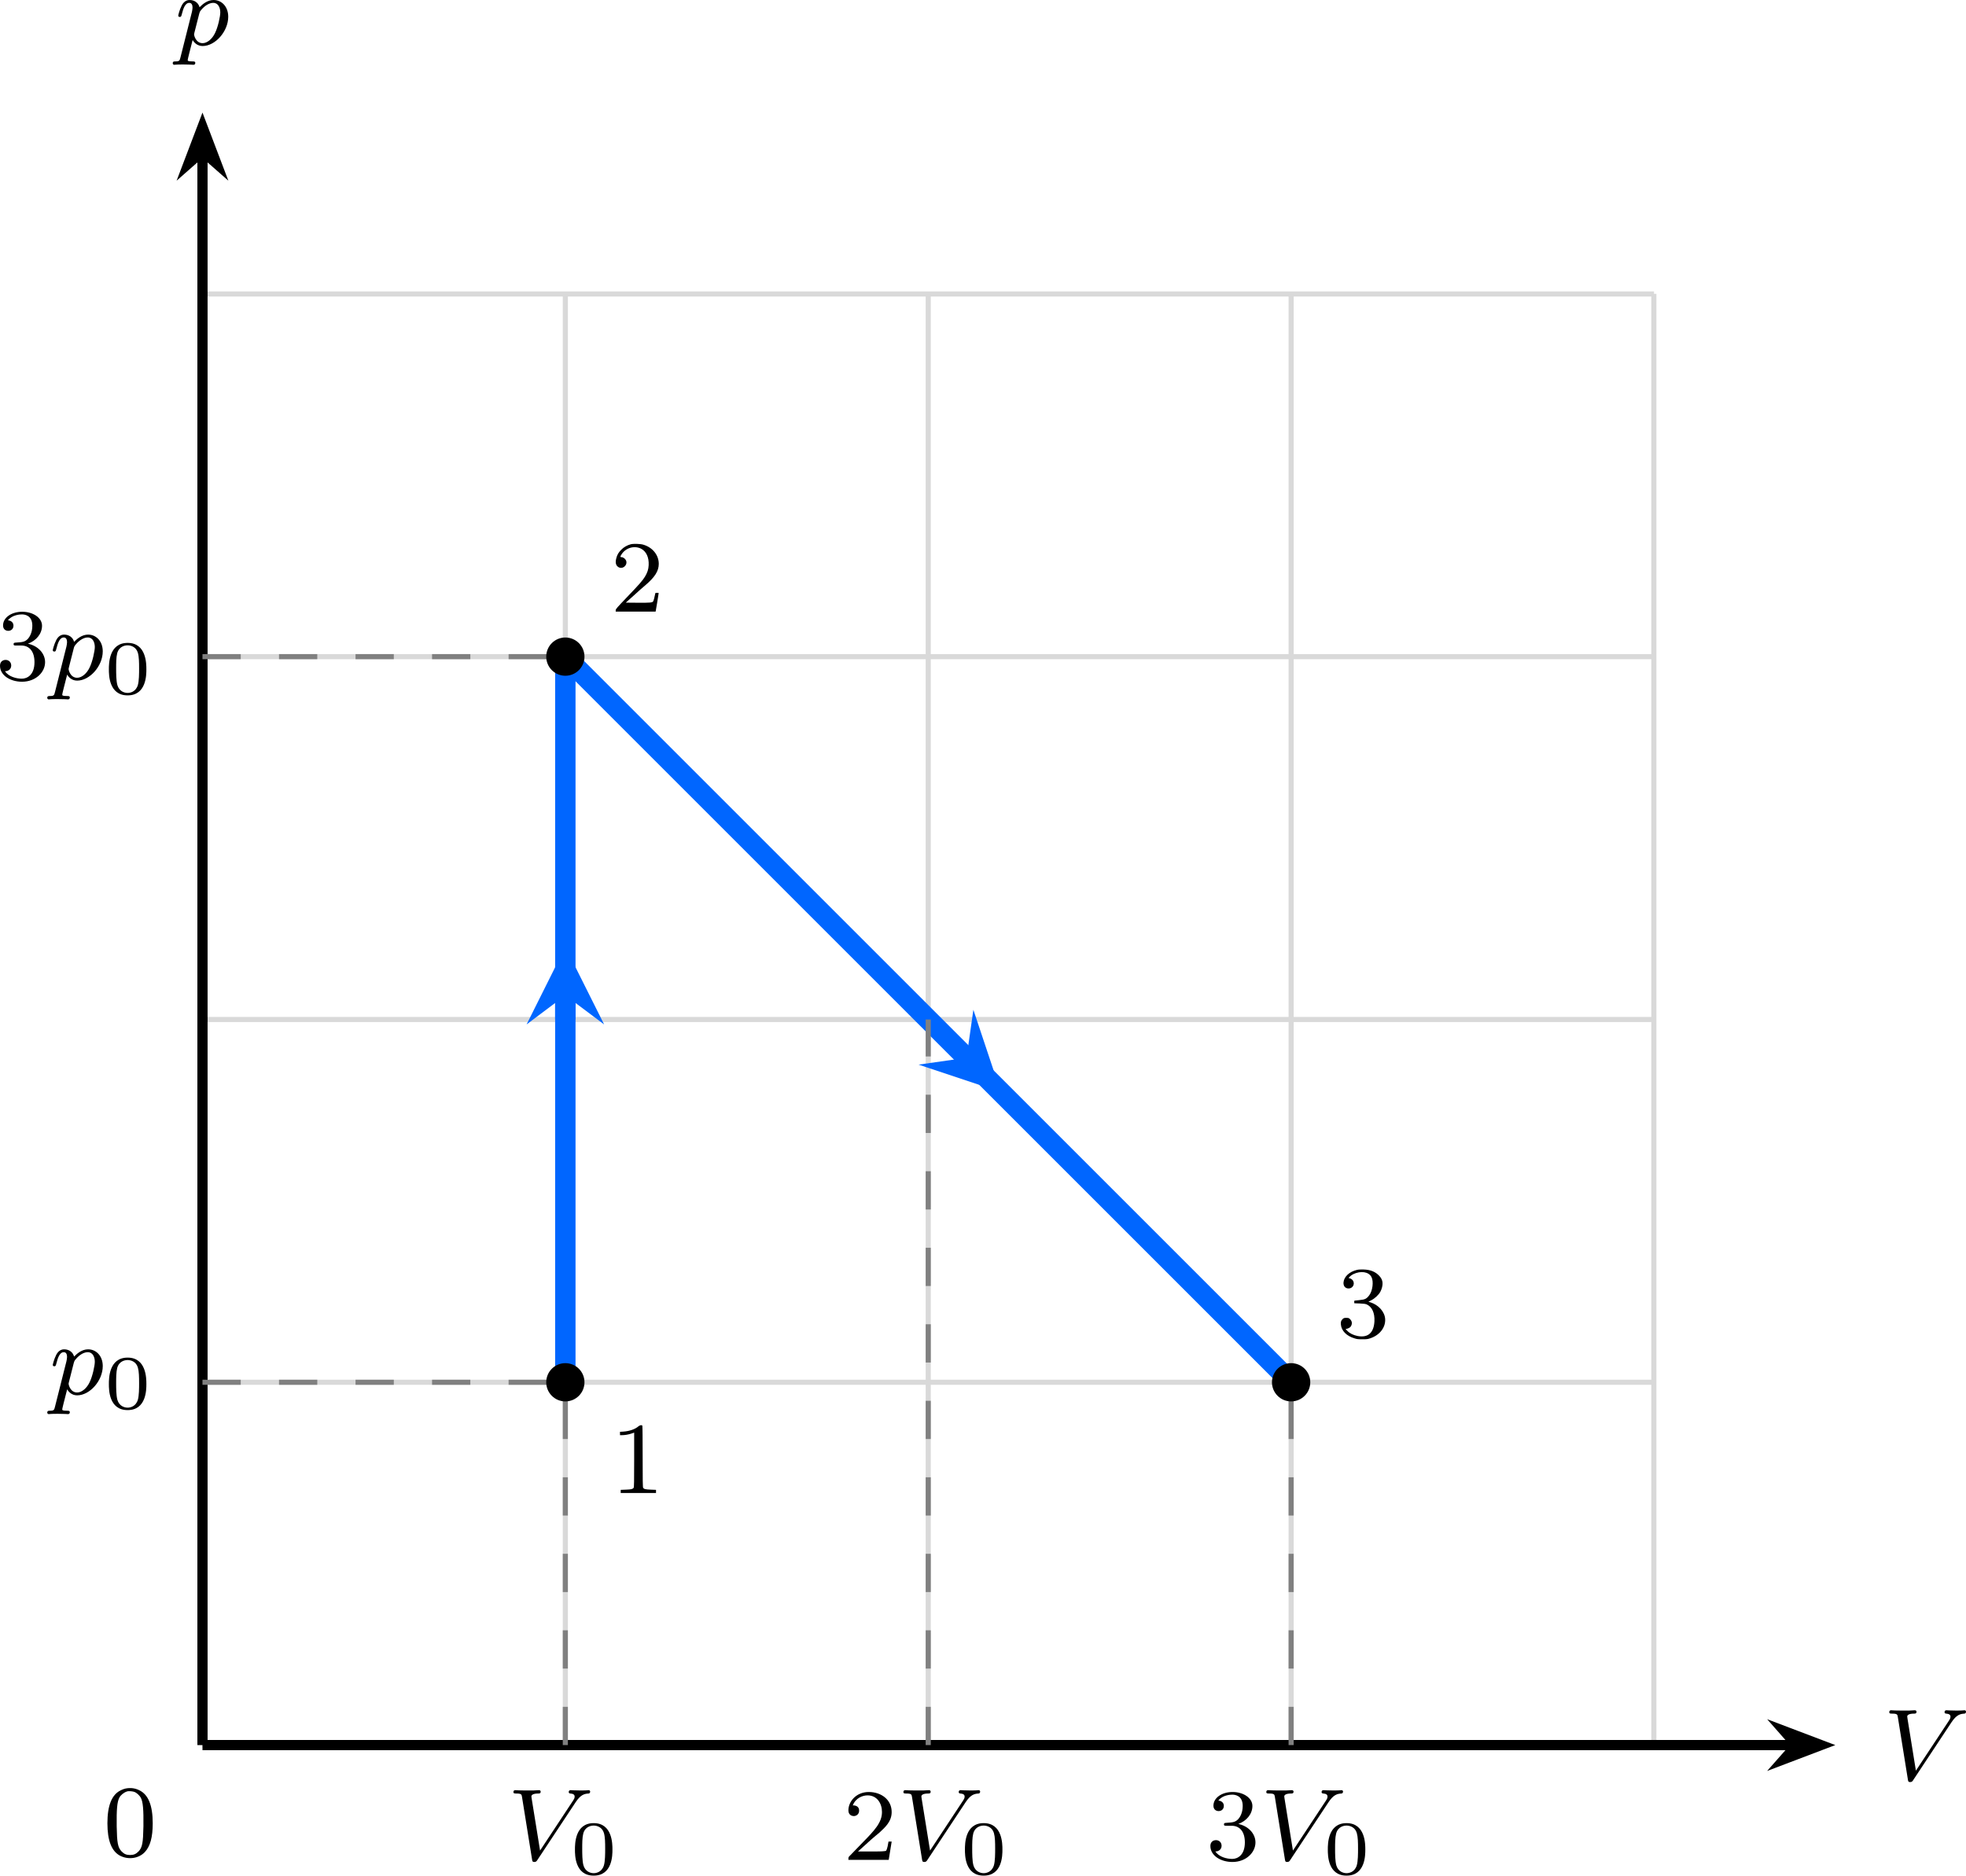
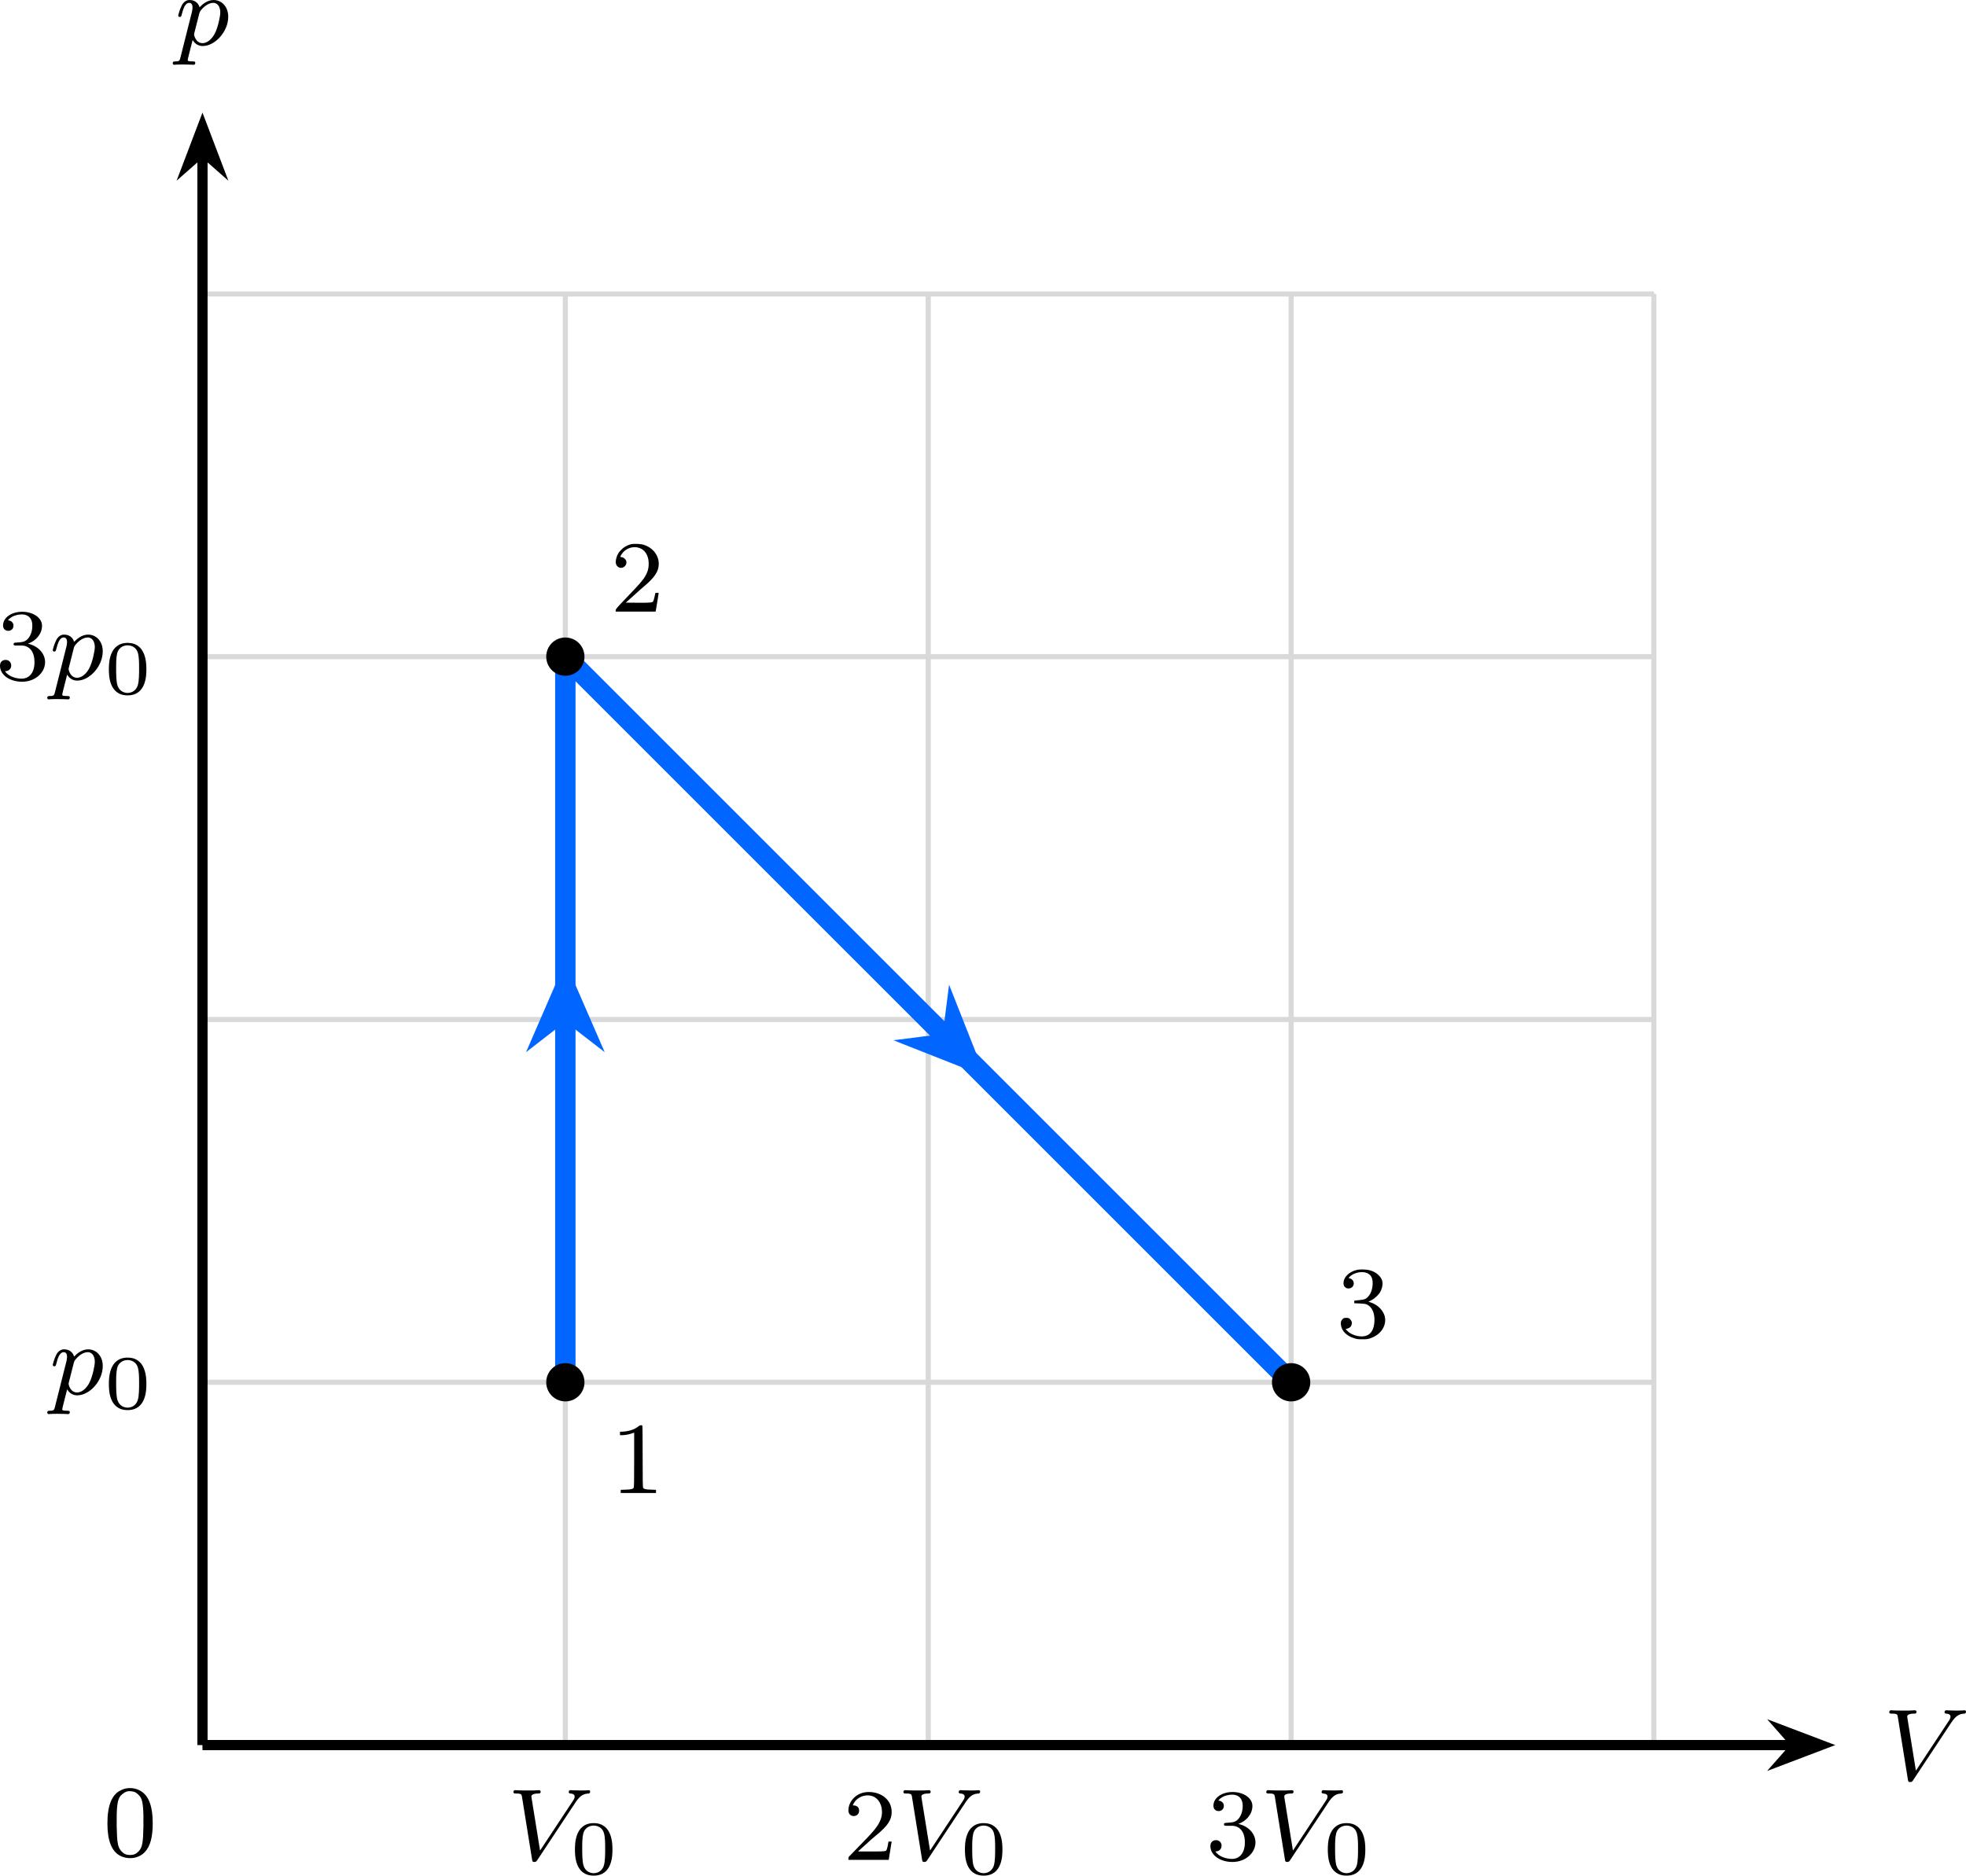
<svg xmlns="http://www.w3.org/2000/svg" xmlns:xlink="http://www.w3.org/1999/xlink" version="1.1" width="199.648pt" height="190.504pt" viewBox="-66.337 -66.773 153.575 146.541">
  <defs>
    <path id="g2-50" d="M2.248-1.626C2.375-1.745 2.71-2.008 2.837-2.12C3.332-2.574 3.802-3.013 3.802-3.738C3.802-4.686 3.005-5.3 2.008-5.3C1.052-5.3 .422-4.575 .422-3.866C.422-3.475 .733-3.419 .845-3.419C1.012-3.419 1.259-3.539 1.259-3.842C1.259-4.256 .861-4.256 .765-4.256C.996-4.838 1.53-5.037 1.921-5.037C2.662-5.037 3.045-4.407 3.045-3.738C3.045-2.909 2.463-2.303 1.522-1.339L.518-.303C.422-.215 .422-.199 .422 0H3.571L3.802-1.427H3.555C3.531-1.267 3.467-.869 3.371-.717C3.324-.654 2.718-.654 2.59-.654H1.172L2.248-1.626Z" />
    <path id="g2-51" d="M2.016-2.662C2.646-2.662 3.045-2.2 3.045-1.363C3.045-.367 2.479-.072 2.056-.072C1.618-.072 1.02-.231 .741-.654C1.028-.654 1.227-.837 1.227-1.1C1.227-1.355 1.044-1.538 .789-1.538C.574-1.538 .351-1.403 .351-1.084C.351-.327 1.164 .167 2.072 .167C3.132 .167 3.873-.566 3.873-1.363C3.873-2.024 3.347-2.63 2.534-2.805C3.164-3.029 3.634-3.571 3.634-4.208S2.917-5.3 2.088-5.3C1.235-5.3 .59-4.838 .59-4.232C.59-3.937 .789-3.81 .996-3.81C1.243-3.81 1.403-3.985 1.403-4.216C1.403-4.511 1.148-4.623 .972-4.631C1.307-5.069 1.921-5.093 2.064-5.093C2.271-5.093 2.877-5.029 2.877-4.208C2.877-3.65 2.646-3.316 2.534-3.188C2.295-2.941 2.112-2.925 1.626-2.893C1.474-2.885 1.411-2.877 1.411-2.774C1.411-2.662 1.482-2.662 1.618-2.662H2.016Z" />
    <path id="g1-48" d="M3.288-1.907C3.288-2.343 3.288-3.975 1.823-3.975S.359-2.343 .359-1.907C.359-1.476 .359 .126 1.823 .126S3.288-1.476 3.288-1.907ZM1.823-.066C1.572-.066 1.166-.185 1.022-.681C.927-1.028 .927-1.614 .927-1.985C.927-2.385 .927-2.845 1.01-3.168C1.16-3.706 1.614-3.784 1.823-3.784C2.098-3.784 2.493-3.652 2.624-3.198C2.714-2.881 2.72-2.445 2.72-1.985C2.72-1.602 2.72-.998 2.618-.664C2.451-.143 2.02-.066 1.823-.066Z" />
    <path id="g3-48" d="M1.753-5.268C1.666-5.252 1.498-5.197 1.379-5.133C.669-4.798 .327-3.945 .327-2.55C.327-1.196 .654-.367 1.315-.016C1.969 .319 2.782 .199 3.252-.303C3.674-.757 3.866-1.467 3.866-2.55C3.866-3.945 3.523-4.798 2.813-5.133C2.479-5.3 2.128-5.34 1.753-5.268ZM2.487-4.981C2.654-4.894 2.861-4.694 2.933-4.551C3.108-4.224 3.156-3.626 3.14-2.319C3.116-1.012 3.053-.669 2.766-.359C2.566-.151 2.383-.072 2.096-.072S1.626-.151 1.427-.359C1.14-.669 1.076-1.012 1.052-2.319C1.036-3.626 1.084-4.224 1.259-4.551C1.355-4.75 1.618-4.965 1.857-5.037C1.993-5.085 2.343-5.053 2.487-4.981Z" />
    <path id="g3-49" d="M2.192-5.22C1.929-4.989 1.482-4.838 1.02-4.806L.749-4.79V-4.655V-4.527H.901C1.124-4.527 1.419-4.575 1.65-4.655L1.857-4.726V-2.59C1.857-.964 1.849-.446 1.817-.414C1.737-.311 1.634-.287 1.219-.271L.805-.255V-.135V-.008H2.184H3.563V-.135V-.255L3.148-.271C2.742-.287 2.63-.311 2.558-.414C2.527-.446 2.519-1.02 2.519-2.837C2.519-4.144 2.511-5.236 2.495-5.26C2.471-5.34 2.303-5.316 2.192-5.22Z" />
    <path id="g3-50" d="M1.586-5.26C1.315-5.189 1.044-5.037 .853-4.838C.646-4.639 .526-4.439 .462-4.176C.367-3.826 .422-3.602 .63-3.475C.98-3.26 1.411-3.69 1.196-4.041C1.124-4.16 .972-4.256 .861-4.256S.757-4.296 .869-4.471C1.196-4.981 1.857-5.181 2.391-4.918C2.798-4.71 3.021-4.24 2.989-3.626C2.973-3.3 2.893-3.053 2.702-2.734C2.519-2.431 2.271-2.144 1.299-1.132C.486-.279 .414-.199 .414-.104V0H1.977H3.531L3.547-.08C3.555-.128 3.602-.414 3.658-.733C3.706-1.044 3.754-1.339 3.762-1.387C3.778-1.467 3.778-1.467 3.642-1.467C3.515-1.467 3.507-1.467 3.491-1.355C3.459-1.164 3.387-.893 3.347-.813C3.292-.701 3.14-.685 2.096-.693L1.203-.701L1.809-1.243C2.136-1.546 2.55-1.913 2.726-2.056C3.475-2.694 3.778-3.172 3.778-3.73C3.778-4.415 3.3-5.013 2.574-5.228C2.335-5.3 1.793-5.316 1.586-5.26Z" />
    <path id="g3-51" d="M1.618-5.26C1.036-5.125 .614-4.734 .574-4.288C.55-4.001 .709-3.81 .972-3.81C1.283-3.81 1.474-4.129 1.323-4.407C1.267-4.511 1.108-4.615 1.004-4.615C.909-4.615 1.14-4.83 1.331-4.926C1.921-5.212 2.55-5.117 2.758-4.702C2.941-4.352 2.845-3.618 2.582-3.276C2.375-3.005 2.256-2.941 1.817-2.901C1.634-2.885 1.467-2.869 1.443-2.861S1.403-2.813 1.411-2.75L1.419-2.654L1.841-2.638C2.184-2.622 2.287-2.606 2.399-2.558C2.805-2.367 3.021-1.897 2.989-1.243C2.941-.335 2.479 .056 1.674-.096C1.339-.167 1.068-.295 .885-.486L.733-.638L.861-.669C1.044-.725 1.132-.797 1.18-.909C1.267-1.108 1.227-1.283 1.06-1.435C.996-1.498 .956-1.514 .789-1.514C.63-1.514 .59-1.498 .518-1.435C.383-1.307 .351-1.203 .367-1.004C.406-.51 .805-.096 1.435 .088C1.626 .151 1.722 .159 2.048 .159C2.407 .159 2.463 .151 2.694 .072C3.427-.183 3.873-.789 3.826-1.435C3.786-1.993 3.308-2.527 2.678-2.726L2.519-2.774L2.75-2.893C3.021-3.029 3.332-3.324 3.451-3.555C3.499-3.634 3.555-3.786 3.579-3.881C3.674-4.256 3.618-4.519 3.379-4.782C3.076-5.117 2.686-5.276 2.144-5.292C1.921-5.3 1.745-5.292 1.618-5.26Z" />
    <path id="g0-86" d="M5.34-4.495C5.738-5.101 6.041-5.165 6.36-5.181C6.448-5.189 6.48-5.268 6.48-5.332C6.48-5.356 6.464-5.444 6.368-5.444S6.304-5.42 5.723-5.42C5.212-5.42 4.997-5.444 4.965-5.444C4.926-5.444 4.806-5.444 4.806-5.292C4.806-5.189 4.91-5.181 4.949-5.181C5.165-5.165 5.268-5.085 5.268-4.941C5.268-4.814 5.197-4.71 5.157-4.647L2.566-.725L1.905-4.822C1.897-4.894 1.889-4.933 1.889-4.957C1.889-5.061 2.008-5.181 2.415-5.181C2.511-5.181 2.614-5.181 2.614-5.332C2.614-5.364 2.59-5.444 2.487-5.444C2.415-5.444 2.096-5.428 2.032-5.42H1.53C.813-5.42 .709-5.444 .638-5.444C.606-5.444 .486-5.444 .486-5.292C.486-5.181 .59-5.181 .709-5.181C1.116-5.181 1.124-5.109 1.156-4.91L1.937-.056C1.961 .104 1.969 .167 2.12 .167C2.256 .167 2.303 .096 2.359 .008L5.34-4.495Z" />
    <path id="g0-112" d="M.414 .964C.351 1.219 .335 1.283 .016 1.283C-.096 1.283-.191 1.283-.191 1.435C-.191 1.506-.12 1.546-.08 1.546C0 1.546 .032 1.522 .622 1.522C1.196 1.522 1.363 1.546 1.419 1.546C1.451 1.546 1.57 1.546 1.57 1.395C1.57 1.283 1.459 1.283 1.363 1.283C.98 1.283 .98 1.235 .98 1.164C.98 1.108 1.124 .542 1.363-.391C1.467-.207 1.714 .08 2.144 .08C3.124 .08 4.144-1.052 4.144-2.208C4.144-2.997 3.634-3.515 2.997-3.515C2.519-3.515 2.136-3.188 1.905-2.949C1.737-3.515 1.203-3.515 1.124-3.515C.837-3.515 .638-3.332 .51-3.084C.327-2.726 .239-2.319 .239-2.295C.239-2.224 .295-2.192 .359-2.192C.462-2.192 .47-2.224 .526-2.431C.63-2.837 .773-3.292 1.1-3.292C1.299-3.292 1.355-3.108 1.355-2.917C1.355-2.837 1.323-2.646 1.307-2.582L.414 .964ZM1.881-2.455C1.921-2.59 1.921-2.606 2.04-2.75C2.343-3.108 2.686-3.292 2.973-3.292C3.371-3.292 3.523-2.901 3.523-2.542C3.523-2.248 3.347-1.395 3.108-.925C2.901-.494 2.519-.143 2.144-.143C1.602-.143 1.474-.765 1.474-.821C1.474-.837 1.49-.925 1.498-.948L1.881-2.455Z" />
  </defs>
  <g id="page1">
    <path d="M-50.52 69.57H62.867M-50.52 41.223H62.867M-50.52 12.879H62.867M-50.52-15.469H62.867M-50.52-43.804H62.867M-50.52 69.57V-43.816M-22.176 69.57V-43.816M6.172 69.57V-43.816M34.52 69.57V-43.816M62.855 69.57V-43.816" stroke="#d9d9d9" fill="none" stroke-width=".399" stroke-miterlimit="10" />
    <path d="M-50.52 69.57H73.816" stroke="#000" fill="none" stroke-width=".797" stroke-miterlimit="10" />
    <path d="M75.906 69.57L73.066 68.492L74.016 69.57L73.066 70.648Z" />
    <path d="M75.906 69.57L73.066 68.492L74.016 69.57L73.066 70.648Z" stroke="#000" fill="none" stroke-width=".797" stroke-miterlimit="10" />
    <g transform="matrix(1 0 0 1 131.2789 2.7231)">
      <use x="-50.521" y="69.571" xlink:href="#g0-86" />
    </g>
    <path d="M-50.52 69.57V-54.765" stroke="#000" fill="none" stroke-width=".797" stroke-miterlimit="10" />
    <path d="M-50.52-56.855L-51.598-54.016L-50.52-54.965L-49.441-54.016Z" />
    <path d="M-50.52-56.855L-51.598-54.016L-50.52-54.965L-49.441-54.016Z" stroke="#000" fill="none" stroke-width=".797" stroke-miterlimit="10" />
    <g transform="matrix(1 0 0 1 -2.1314 -132.8286)">
      <use x="-50.521" y="69.571" xlink:href="#g0-112" />
    </g>
-     <path d="M-22.176 41.223V10.992" stroke="#06f" fill="none" stroke-width="1.594" stroke-miterlimit="10" />
-     <path d="M-22.176 7.207L-25.203 13.266L-22.176 10.992L-19.145 13.266" fill="#06f" />
-     <path d="M-22.176 12.879V-15.469" stroke="#06f" fill="none" stroke-width="1.594" stroke-miterlimit="10" />
-     <path d="M-22.176-15.469L9.164 15.871" stroke="#06f" fill="none" stroke-width="1.594" stroke-miterlimit="10" />
-     <path d="M11.844 18.547L9.699 12.121L9.164 15.871L5.418 16.406" fill="#06f" />
-     <path d="M9.008 15.711L34.52 41.223" stroke="#06f" fill="none" stroke-width="1.594" stroke-miterlimit="10" />
-     <path d="M-50.52 41.223H-22.176" stroke="#808080" fill="none" stroke-width=".399" stroke-miterlimit="10" stroke-dasharray="2.989 2.989" />
-     <path d="M-50.52-15.469H-22.176" stroke="#808080" fill="none" stroke-width=".399" stroke-miterlimit="10" stroke-dasharray="2.989 2.989" />
-     <path d="M-22.176 69.57V41.223" stroke="#808080" fill="none" stroke-width=".399" stroke-miterlimit="10" stroke-dasharray="2.989 2.989" />
-     <path d="M34.52 69.57V41.223" stroke="#808080" fill="none" stroke-width=".399" stroke-miterlimit="10" stroke-dasharray="2.989 2.989" />
-     <path d="M6.172 69.57V12.879" stroke="#808080" fill="none" stroke-width=".399" stroke-miterlimit="10" stroke-dasharray="2.989 2.989" />
+     <path d="M-22.176 41.223V-15.469" stroke="#06f" fill="none" stroke-width="1.594" stroke-miterlimit="10" />
+     <path d="M-22.176 9.836L-23.793 13.563L-22.176 12.309L-20.555 13.563Z" fill="#06f" />
+     <path d="M-22.176 9.836L-23.793 13.563L-22.176 12.309L-20.555 13.563Z" stroke="#06f" fill="none" stroke-width="1.177" stroke-miterlimit="10" />
+     <path d="M-22.176-15.469L34.52 41.223" stroke="#06f" fill="none" stroke-width="1.594" stroke-miterlimit="10" />
+     <path d="M9.586 16.289L8.094 12.508L7.836 14.539L5.805 14.797Z" fill="#06f" />
+     <path d="M9.586 16.289L8.094 12.508L7.836 14.539L5.805 14.797Z" stroke="#06f" fill="none" stroke-width="1.177" stroke-miterlimit="10" />
    <path d="M-20.68 41.223C-20.68 40.398-21.348 39.73-22.176 39.73C-23 39.73-23.668 40.398-23.668 41.223C-23.668 42.051-23 42.719-22.176 42.719C-21.348 42.719-20.68 42.051-20.68 41.223Z" />
    <g transform="matrix(1 0 0 1 31.8658 -19.6872)">
      <use x="-50.521" y="69.571" xlink:href="#g3-49" />
    </g>
    <path d="M-20.68-15.469C-20.68-16.297-21.348-16.965-22.176-16.965C-23-16.965-23.668-16.297-23.668-15.469C-23.668-14.645-23-13.977-22.176-13.977C-21.348-13.977-20.68-14.645-20.68-15.469Z" />
    <g transform="matrix(1 0 0 1 31.8658 -88.5594)">
      <use x="-50.521" y="69.571" xlink:href="#g3-50" />
    </g>
    <path d="M36.016 41.223C36.016 40.398 35.344 39.73 34.52 39.73S33.023 40.398 33.023 41.223C33.023 42.051 33.695 42.719 34.52 42.719S36.016 42.051 36.016 41.223Z" />
    <g transform="matrix(1 0 0 1 88.5594 -31.8658)">
      <use x="-50.521" y="69.571" xlink:href="#g3-51" />
    </g>
    <g transform="matrix(1 0 0 1 -11.9329 -27.4059)">
      <use x="-50.521" y="69.571" xlink:href="#g0-112" />
      <use x="-46.258" y="70.678" xlink:href="#g1-48" />
    </g>
    <g transform="matrix(1 0 0 1 -16.1672 -83.2471)">
      <use x="-50.521" y="69.571" xlink:href="#g2-51" />
      <use x="-46.287" y="69.571" xlink:href="#g0-112" />
      <use x="-42.024" y="70.678" xlink:href="#g1-48" />
    </g>
    <g transform="matrix(1 0 0 1 23.8054 8.9653)">
      <use x="-50.521" y="69.571" xlink:href="#g0-86" />
      <use x="-45.589" y="70.678" xlink:href="#g1-48" />
    </g>
    <g transform="matrix(1 0 0 1 50.03513 8.9653)">
      <use x="-50.521" y="69.571" xlink:href="#g2-50" />
      <use x="-46.287" y="69.571" xlink:href="#g0-86" />
      <use x="-41.355" y="70.678" xlink:href="#g1-48" />
    </g>
    <g transform="matrix(1 0 0 1 78.3819 8.9653)">
      <use x="-50.521" y="69.571" xlink:href="#g2-51" />
      <use x="-46.287" y="69.571" xlink:href="#g0-86" />
      <use x="-41.355" y="70.678" xlink:href="#g1-48" />
    </g>
    <g transform="matrix(1 0 0 1 -7.7521 8.6596)">
      <use x="-50.521" y="69.571" xlink:href="#g3-48" />
    </g>
  </g>
</svg>
